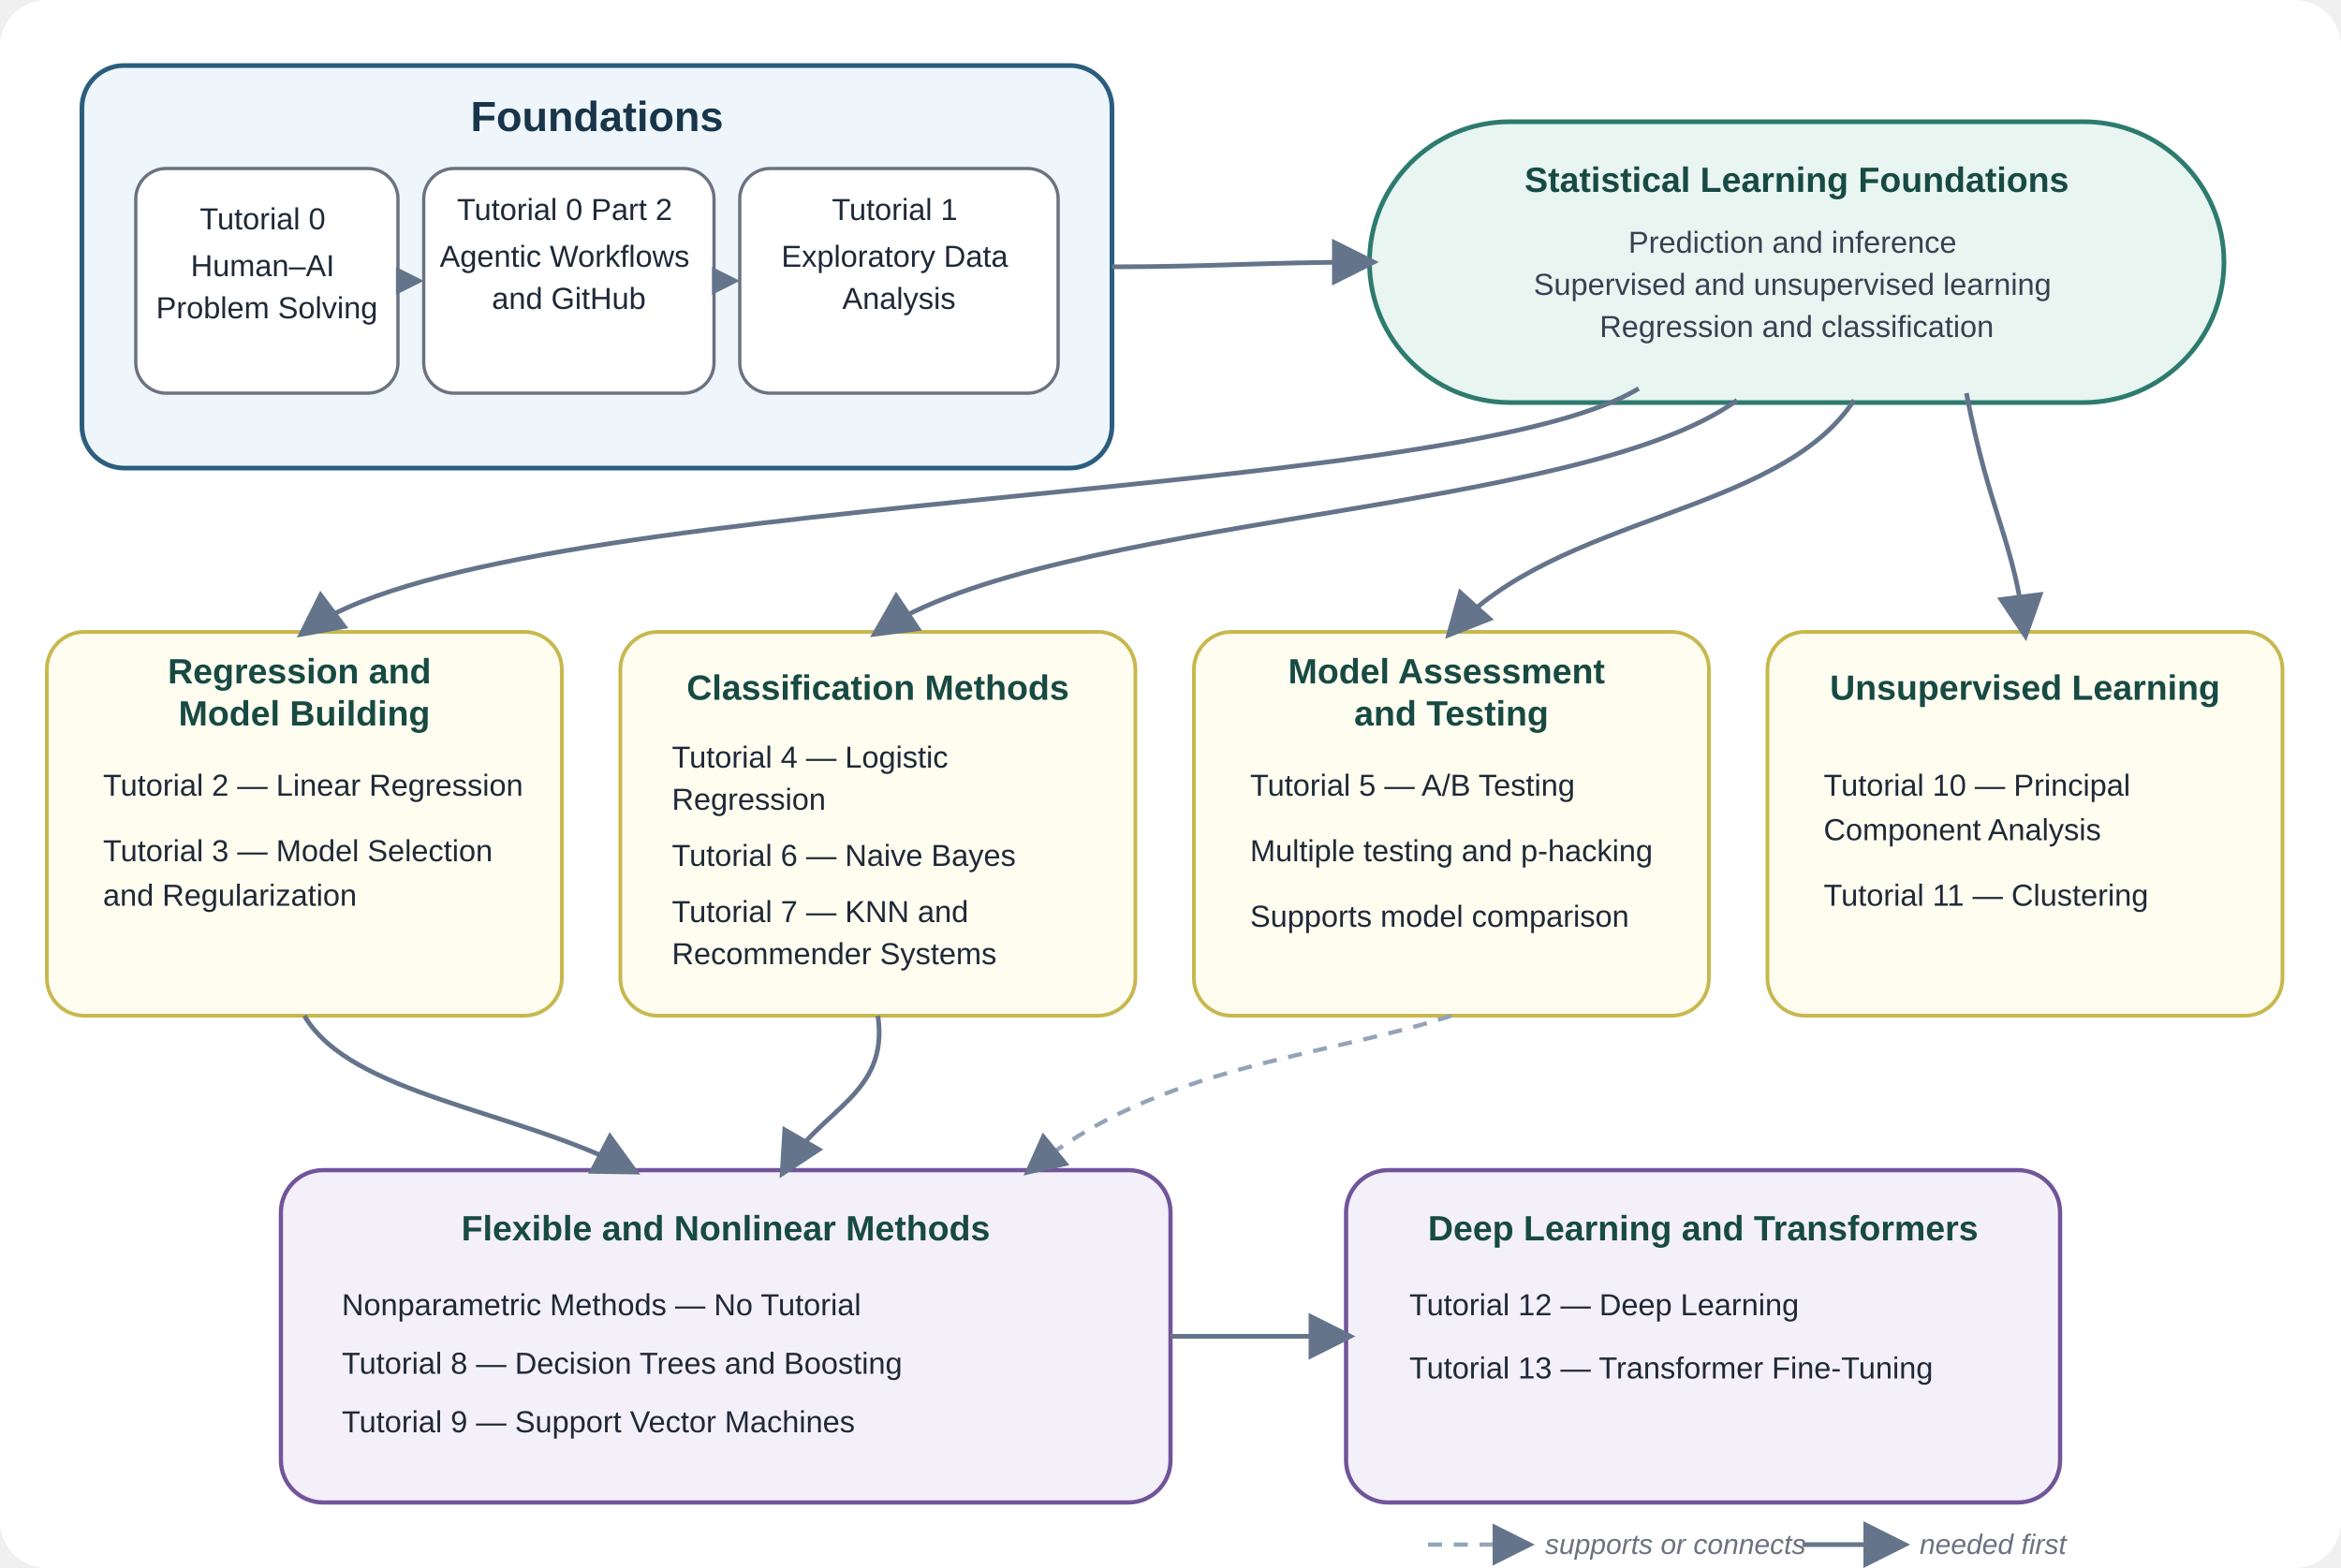
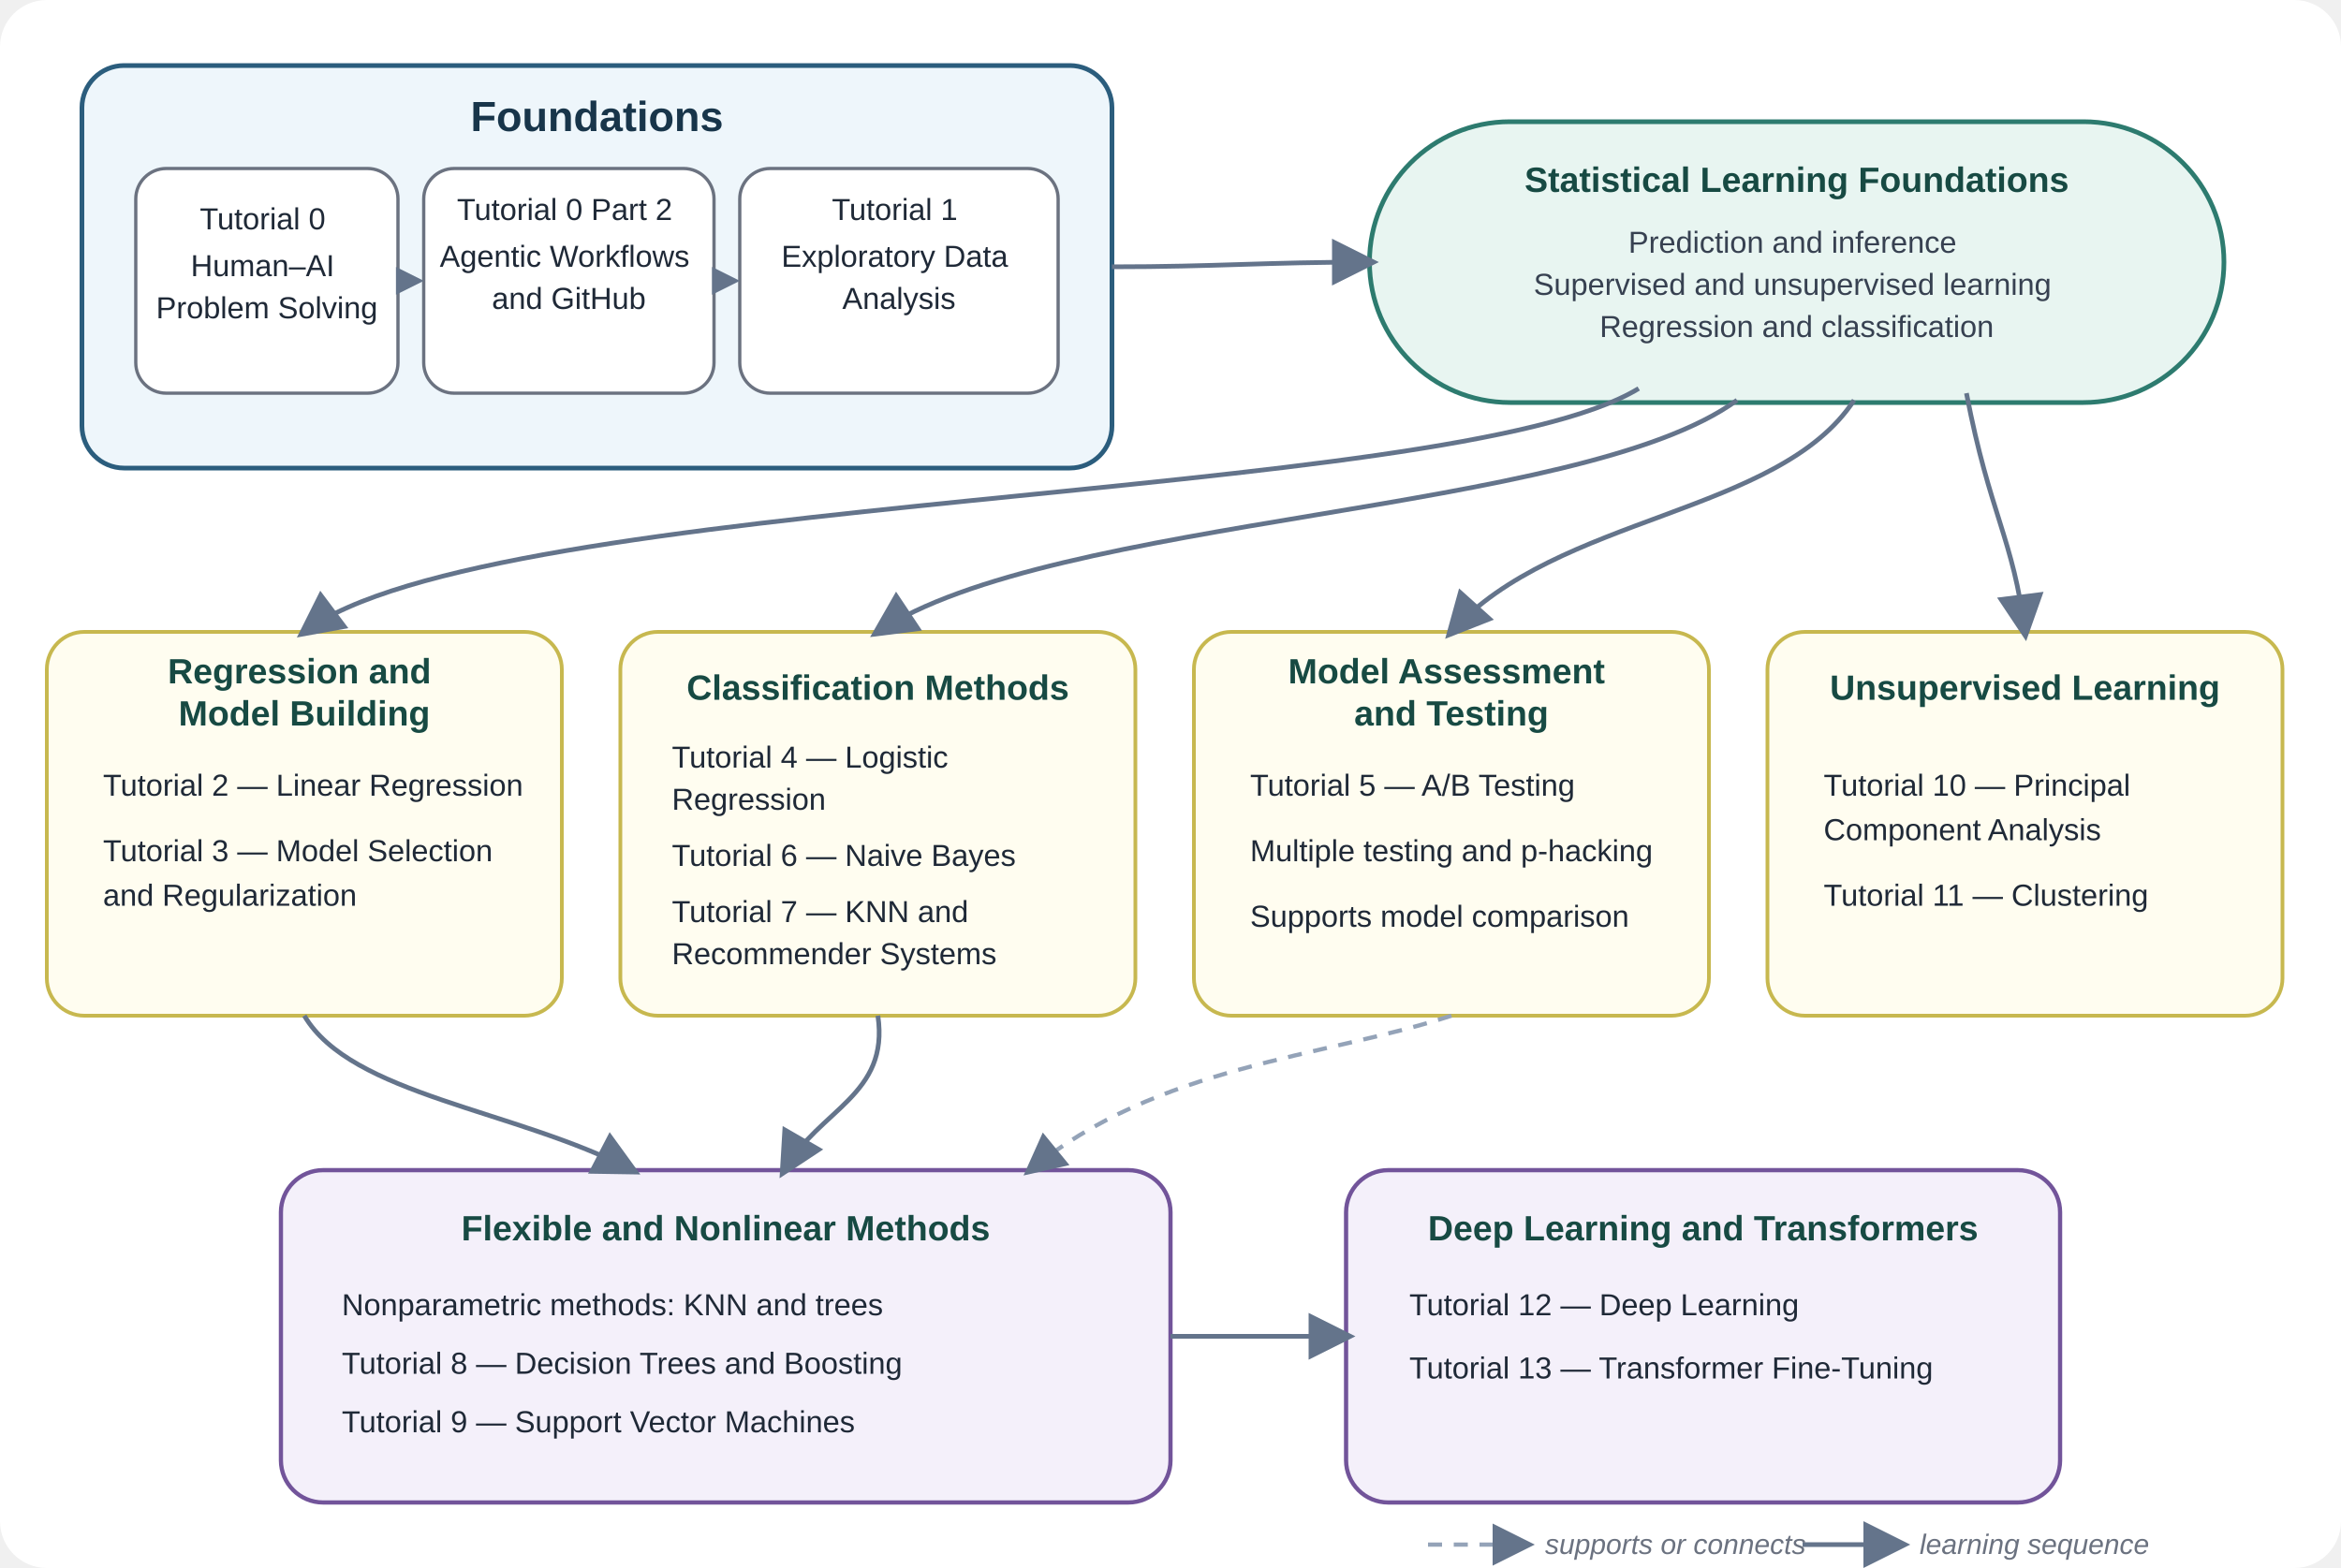
<svg xmlns="http://www.w3.org/2000/svg" width="1000" height="670" viewBox="0 0 1000 670" role="img" aria-labelledby="title desc">
  <defs>
    <marker id="arrow" markerWidth="10" markerHeight="10" refX="8" refY="5" orient="auto" markerUnits="strokeWidth">
      <path d="M0,0 L10,5 L0,10 Z" fill="#64748b" />
    </marker>
    <marker id="arrowSmall" markerWidth="7" markerHeight="7" refX="5.8" refY="3.5" orient="auto" markerUnits="strokeWidth">
      <path d="M0,0 L7,3.5 L0,7 Z" fill="#64748b" />
    </marker>
    <style>
      .title { font: 700 18px Arial, Helvetica, sans-serif; fill: #18354a; }
      .topic { font: 700 15px Arial, Helvetica, sans-serif; fill: #174a43; }
      .body { font: 14px Arial, Helvetica, sans-serif; fill: #1f2937; }
      .small { font: 13px Arial, Helvetica, sans-serif; fill: #374151; }
      .tutorial { font: 13px Arial, Helvetica, sans-serif; fill: #1f2937; }
      .muted { font: italic 12px Arial, Helvetica, sans-serif; fill: #6b7280; }
      .edge { stroke: #64748b; stroke-width: 2; fill: none; marker-end: url(#arrow); }
      .edge-small { stroke: #64748b; stroke-width: 1.7; fill: none; marker-end: url(#arrowSmall); }
      .dash { stroke: #94a3b8; stroke-width: 1.8; stroke-dasharray: 6 5; fill: none; marker-end: url(#arrow); }
    </style>
  </defs>
  <rect x="0" y="0" width="1000" height="670" rx="20" fill="#ffffff" />
  <rect x="35" y="28" width="440" height="172" rx="18" fill="#eef6fb" stroke="#2b5d7d" stroke-width="2" />
  <text x="255" y="56" text-anchor="middle" class="title">Foundations</text>
  <rect x="58" y="72" width="112" height="96" rx="13" fill="#ffffff" stroke="#6b7280" stroke-width="1.4" />
  <text x="114" y="98" text-anchor="middle" class="tutorial">
    <tspan x="114" dy="0">Tutorial 0</tspan>
    <tspan x="114" dy="20">Human–AI</tspan>
    <tspan x="114" dy="18">Problem Solving</tspan>
  </text>
  <rect x="181" y="72" width="124" height="96" rx="13" fill="#ffffff" stroke="#6b7280" stroke-width="1.4" />
  <text x="243" y="94" text-anchor="middle" class="tutorial">
    <tspan x="243" dy="0">Tutorial 0 Part 2</tspan>
    <tspan x="243" dy="20">Agentic Workflows</tspan>
    <tspan x="243" dy="18">and GitHub</tspan>
  </text>
  <rect x="316" y="72" width="136" height="96" rx="13" fill="#ffffff" stroke="#6b7280" stroke-width="1.4" />
  <text x="384" y="94" text-anchor="middle" class="tutorial">
    <tspan x="384" dy="0">Tutorial 1</tspan>
    <tspan x="384" dy="20">Exploratory Data</tspan>
    <tspan x="384" dy="18">Analysis</tspan>
  </text>
  <path d="M170 120 L179 120" class="edge-small" />
  <path d="M305 120 L314 120" class="edge-small" />
  <rect x="585" y="52" width="365" height="120" rx="60" fill="#e8f5f1" stroke="#2d7b6f" stroke-width="2" />
  <text x="767.5" y="82" text-anchor="middle" class="topic">Statistical Learning Foundations</text>
  <text x="767.5" y="108" text-anchor="middle" class="small">
    <tspan x="767.5" dy="0">Prediction and inference</tspan>
    <tspan x="767.5" dy="18">Supervised and unsupervised learning</tspan>
    <tspan x="767.5" dy="18">Regression and classification</tspan>
  </text>
  <path d="M475 114 C520 114 540 112 585 112" class="edge" />
  <rect x="20" y="270" width="220" height="164" rx="16" fill="#fffdf0" stroke="#c7b84f" stroke-width="1.6" />
  <text x="130" y="292" text-anchor="middle" class="topic">
    <tspan x="130" dy="0">Regression and</tspan>
    <tspan x="130" dy="18">Model Building</tspan>
  </text>
  <text x="44" y="340" class="tutorial">
    <tspan x="44" dy="0">Tutorial 2 — Linear Regression</tspan>
    <tspan x="44" dy="28">Tutorial 3 — Model Selection</tspan>
    <tspan x="44" dy="19">and Regularization</tspan>
  </text>
  <rect x="265" y="270" width="220" height="164" rx="16" fill="#fffdf0" stroke="#c7b84f" stroke-width="1.6" />
  <text x="375" y="299" text-anchor="middle" class="topic">Classification Methods</text>
  <text x="287" y="328" class="tutorial">
    <tspan x="287" dy="0">Tutorial 4 — Logistic</tspan>
    <tspan x="287" dy="18">Regression</tspan>
    <tspan x="287" dy="24">Tutorial 6 — Naive Bayes</tspan>
    <tspan x="287" dy="24">Tutorial 7 — KNN and</tspan>
    <tspan x="287" dy="18">Recommender Systems</tspan>
  </text>
  <rect x="510" y="270" width="220" height="164" rx="16" fill="#fffdf0" stroke="#c7b84f" stroke-width="1.6" />
  <text x="620" y="292" text-anchor="middle" class="topic">
    <tspan x="620" dy="0">Model Assessment</tspan>
    <tspan x="620" dy="18">and Testing</tspan>
  </text>
  <text x="534" y="340" class="tutorial">
    <tspan x="534" dy="0">Tutorial 5 — A/B Testing</tspan>
    <tspan x="534" dy="28">Multiple testing and p-hacking</tspan>
    <tspan x="534" dy="28">Supports model comparison</tspan>
  </text>
  <rect x="755" y="270" width="220" height="164" rx="16" fill="#fffdf0" stroke="#c7b84f" stroke-width="1.6" />
  <text x="865" y="299" text-anchor="middle" class="topic">Unsupervised Learning</text>
  <text x="779" y="340" class="tutorial">
    <tspan x="779" dy="0">Tutorial 10 — Principal</tspan>
    <tspan x="779" dy="19">Component Analysis</tspan>
    <tspan x="779" dy="28">Tutorial 11 — Clustering</tspan>
  </text>
  <path d="M700 166 C620 215 210 210 130 270" class="edge" />
  <path d="M742 171 C675 220 450 220 375 270" class="edge" />
  <path d="M792 171 C760 220 665 220 620 270" class="edge" />
  <path d="M840 168 C850 220 860 230 865 270" class="edge" />
  <rect x="120" y="500" width="380" height="142" rx="18" fill="#f4f0fa" stroke="#72549a" stroke-width="1.8" />
  <text x="310" y="530" text-anchor="middle" class="topic">Flexible and Nonlinear Methods</text>
  <text x="146" y="562" class="tutorial">
-     <tspan x="146" dy="0">Nonparametric Methods — No Tutorial</tspan>
+     <tspan x="146" dy="0">Nonparametric methods: KNN and trees</tspan>
    <tspan x="146" dy="25">Tutorial 8 — Decision Trees and Boosting</tspan>
    <tspan x="146" dy="25">Tutorial 9 — Support Vector Machines</tspan>
  </text>
  <rect x="575" y="500" width="305" height="142" rx="18" fill="#f4f0fa" stroke="#72549a" stroke-width="1.8" />
  <text x="727.5" y="530" text-anchor="middle" class="topic">Deep Learning and Transformers</text>
  <text x="602" y="562" class="tutorial">
    <tspan x="602" dy="0">Tutorial 12 — Deep Learning</tspan>
    <tspan x="602" dy="27">Tutorial 13 — Transformer Fine-Tuning</tspan>
  </text>
  <path d="M130 434 C150 468 220 474 270 500" class="edge" />
  <path d="M375 434 C380 468 350 474 335 500" class="edge" />
  <path d="M500 571 C530 571 545 571 575 571" class="edge" />
  <path d="M620 434 C565 452 495 455 440 500" class="dash" />
  <line x1="770" y1="660" x2="812" y2="660" stroke="#64748b" stroke-width="2" marker-end="url(#arrow)" />
-   <text x="820" y="664" class="muted">needed first</text>
+   <text x="820" y="664" class="muted">learning sequence</text>
  <line x1="610" y1="660" x2="652" y2="660" stroke="#94a3b8" stroke-width="1.8" stroke-dasharray="6 5" marker-end="url(#arrow)" />
  <text x="660" y="664" class="muted">supports or connects</text>
</svg>
